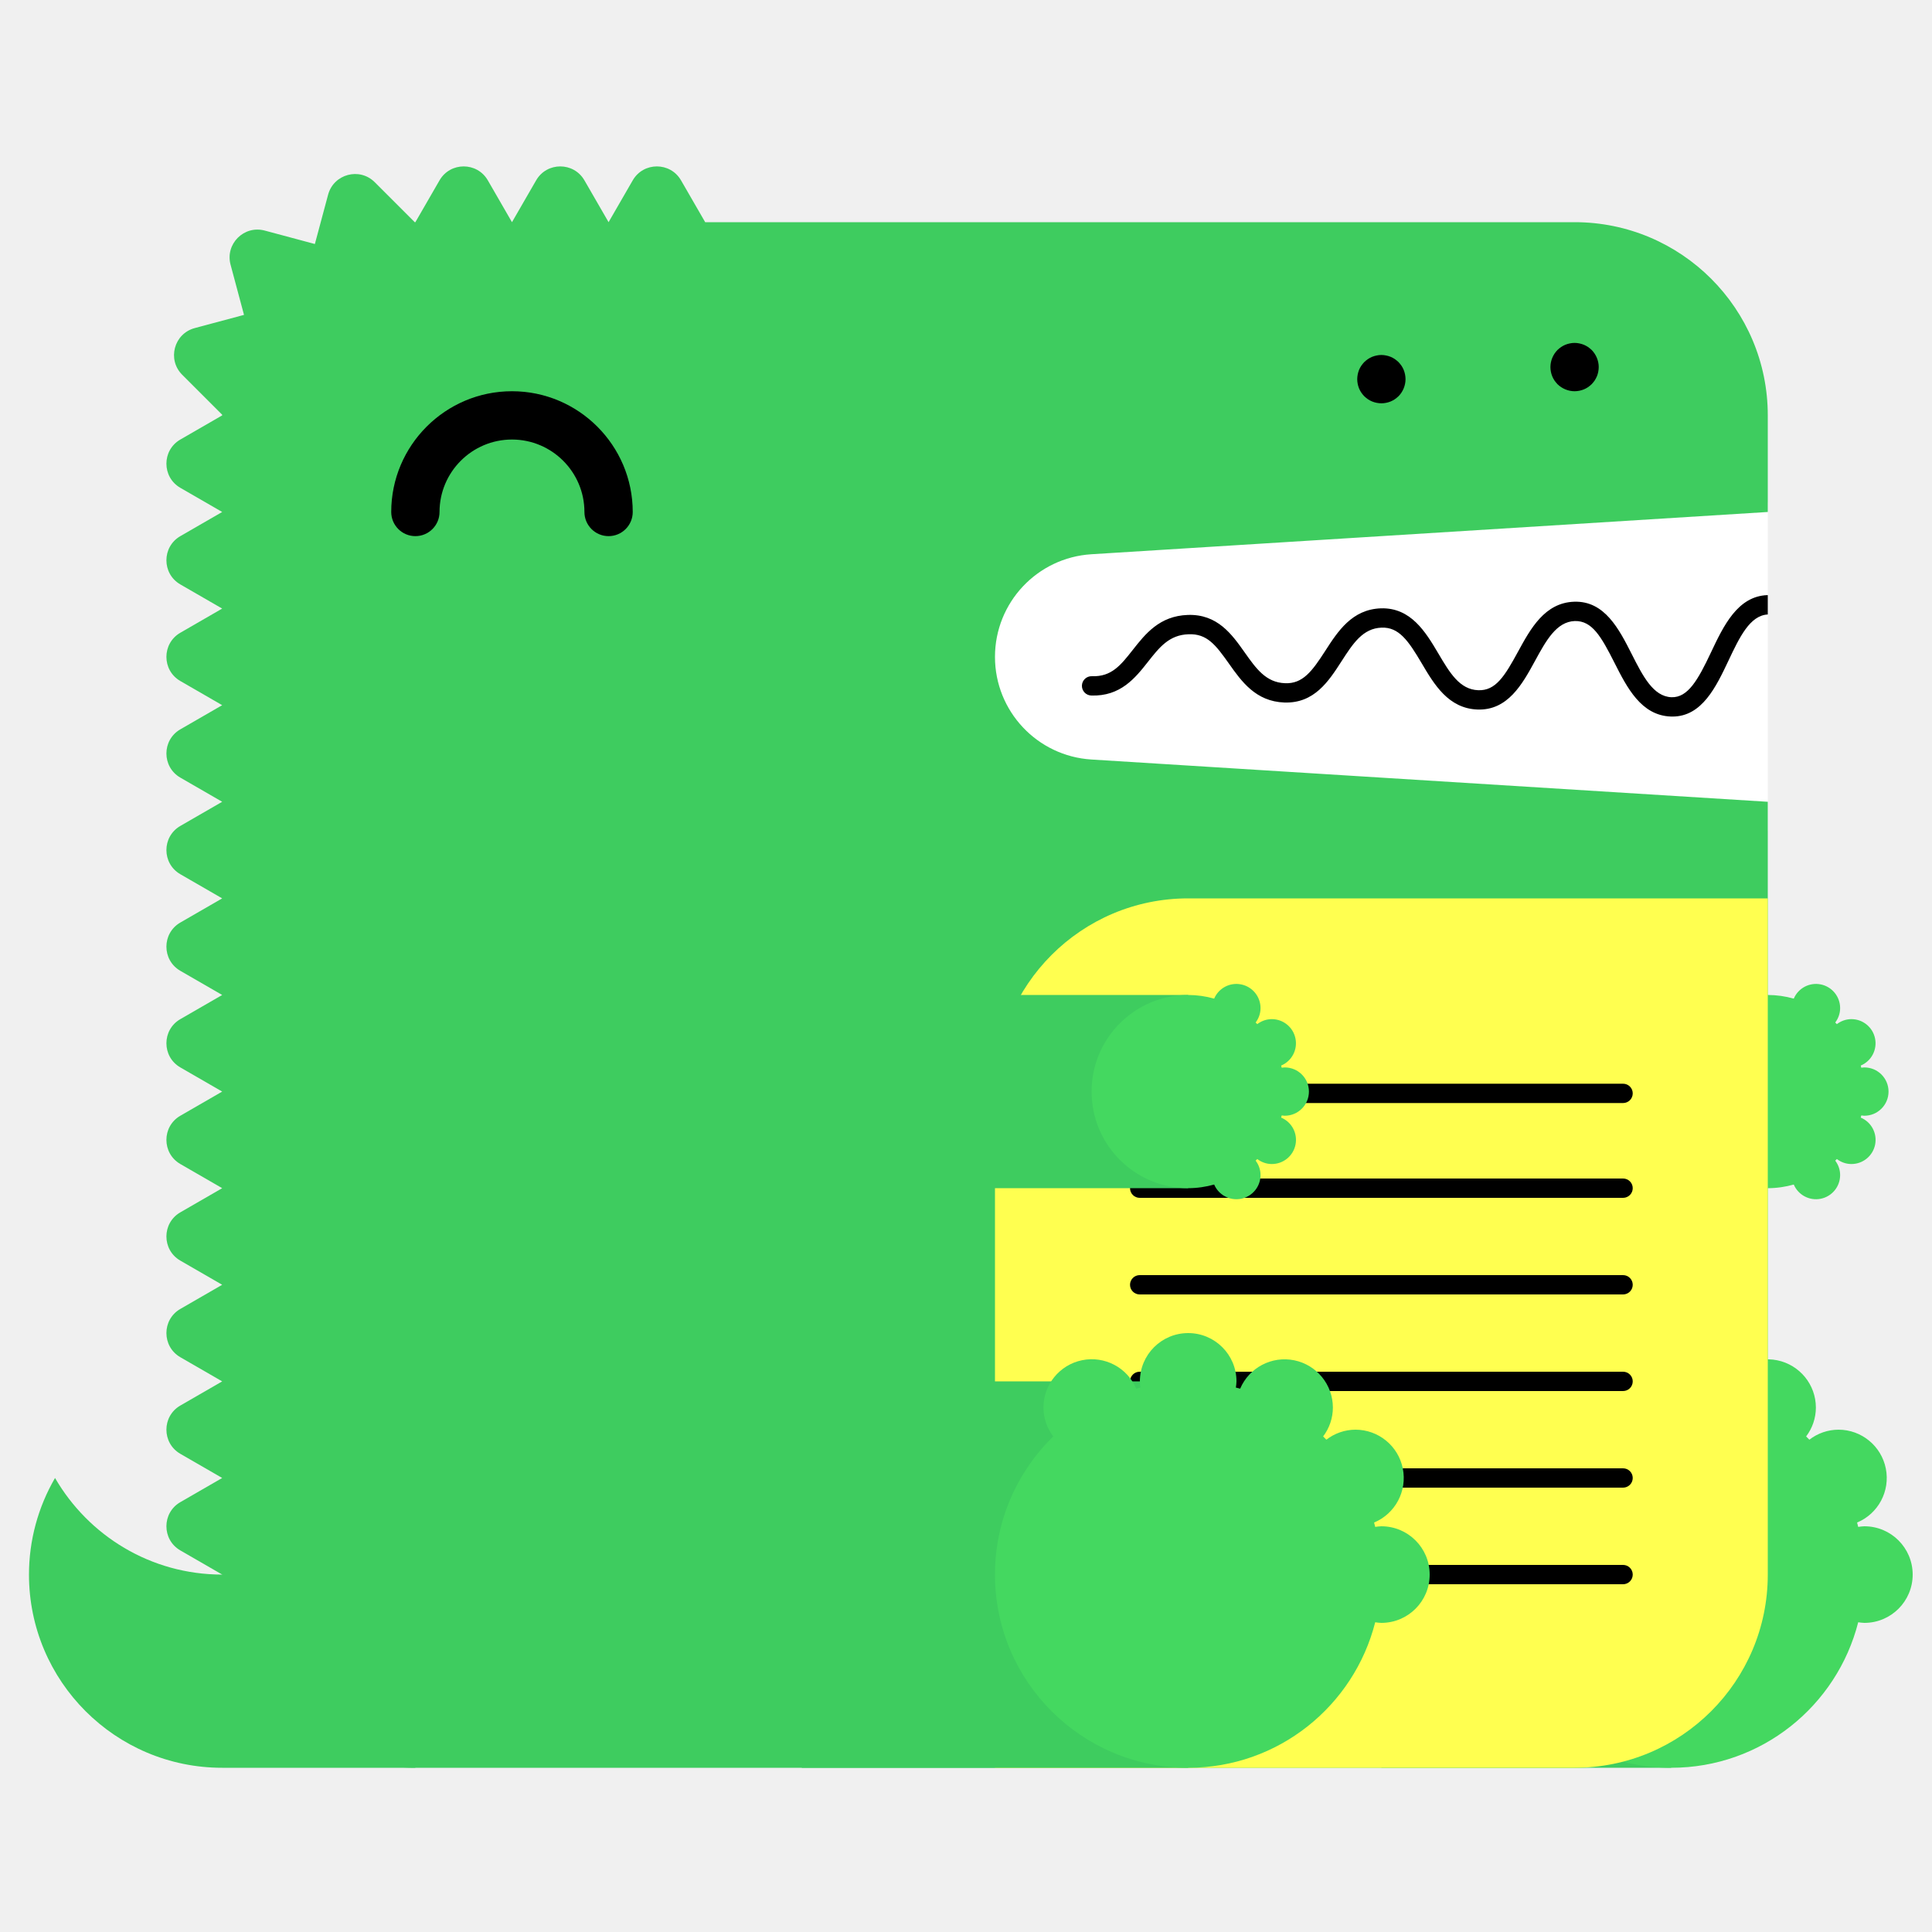
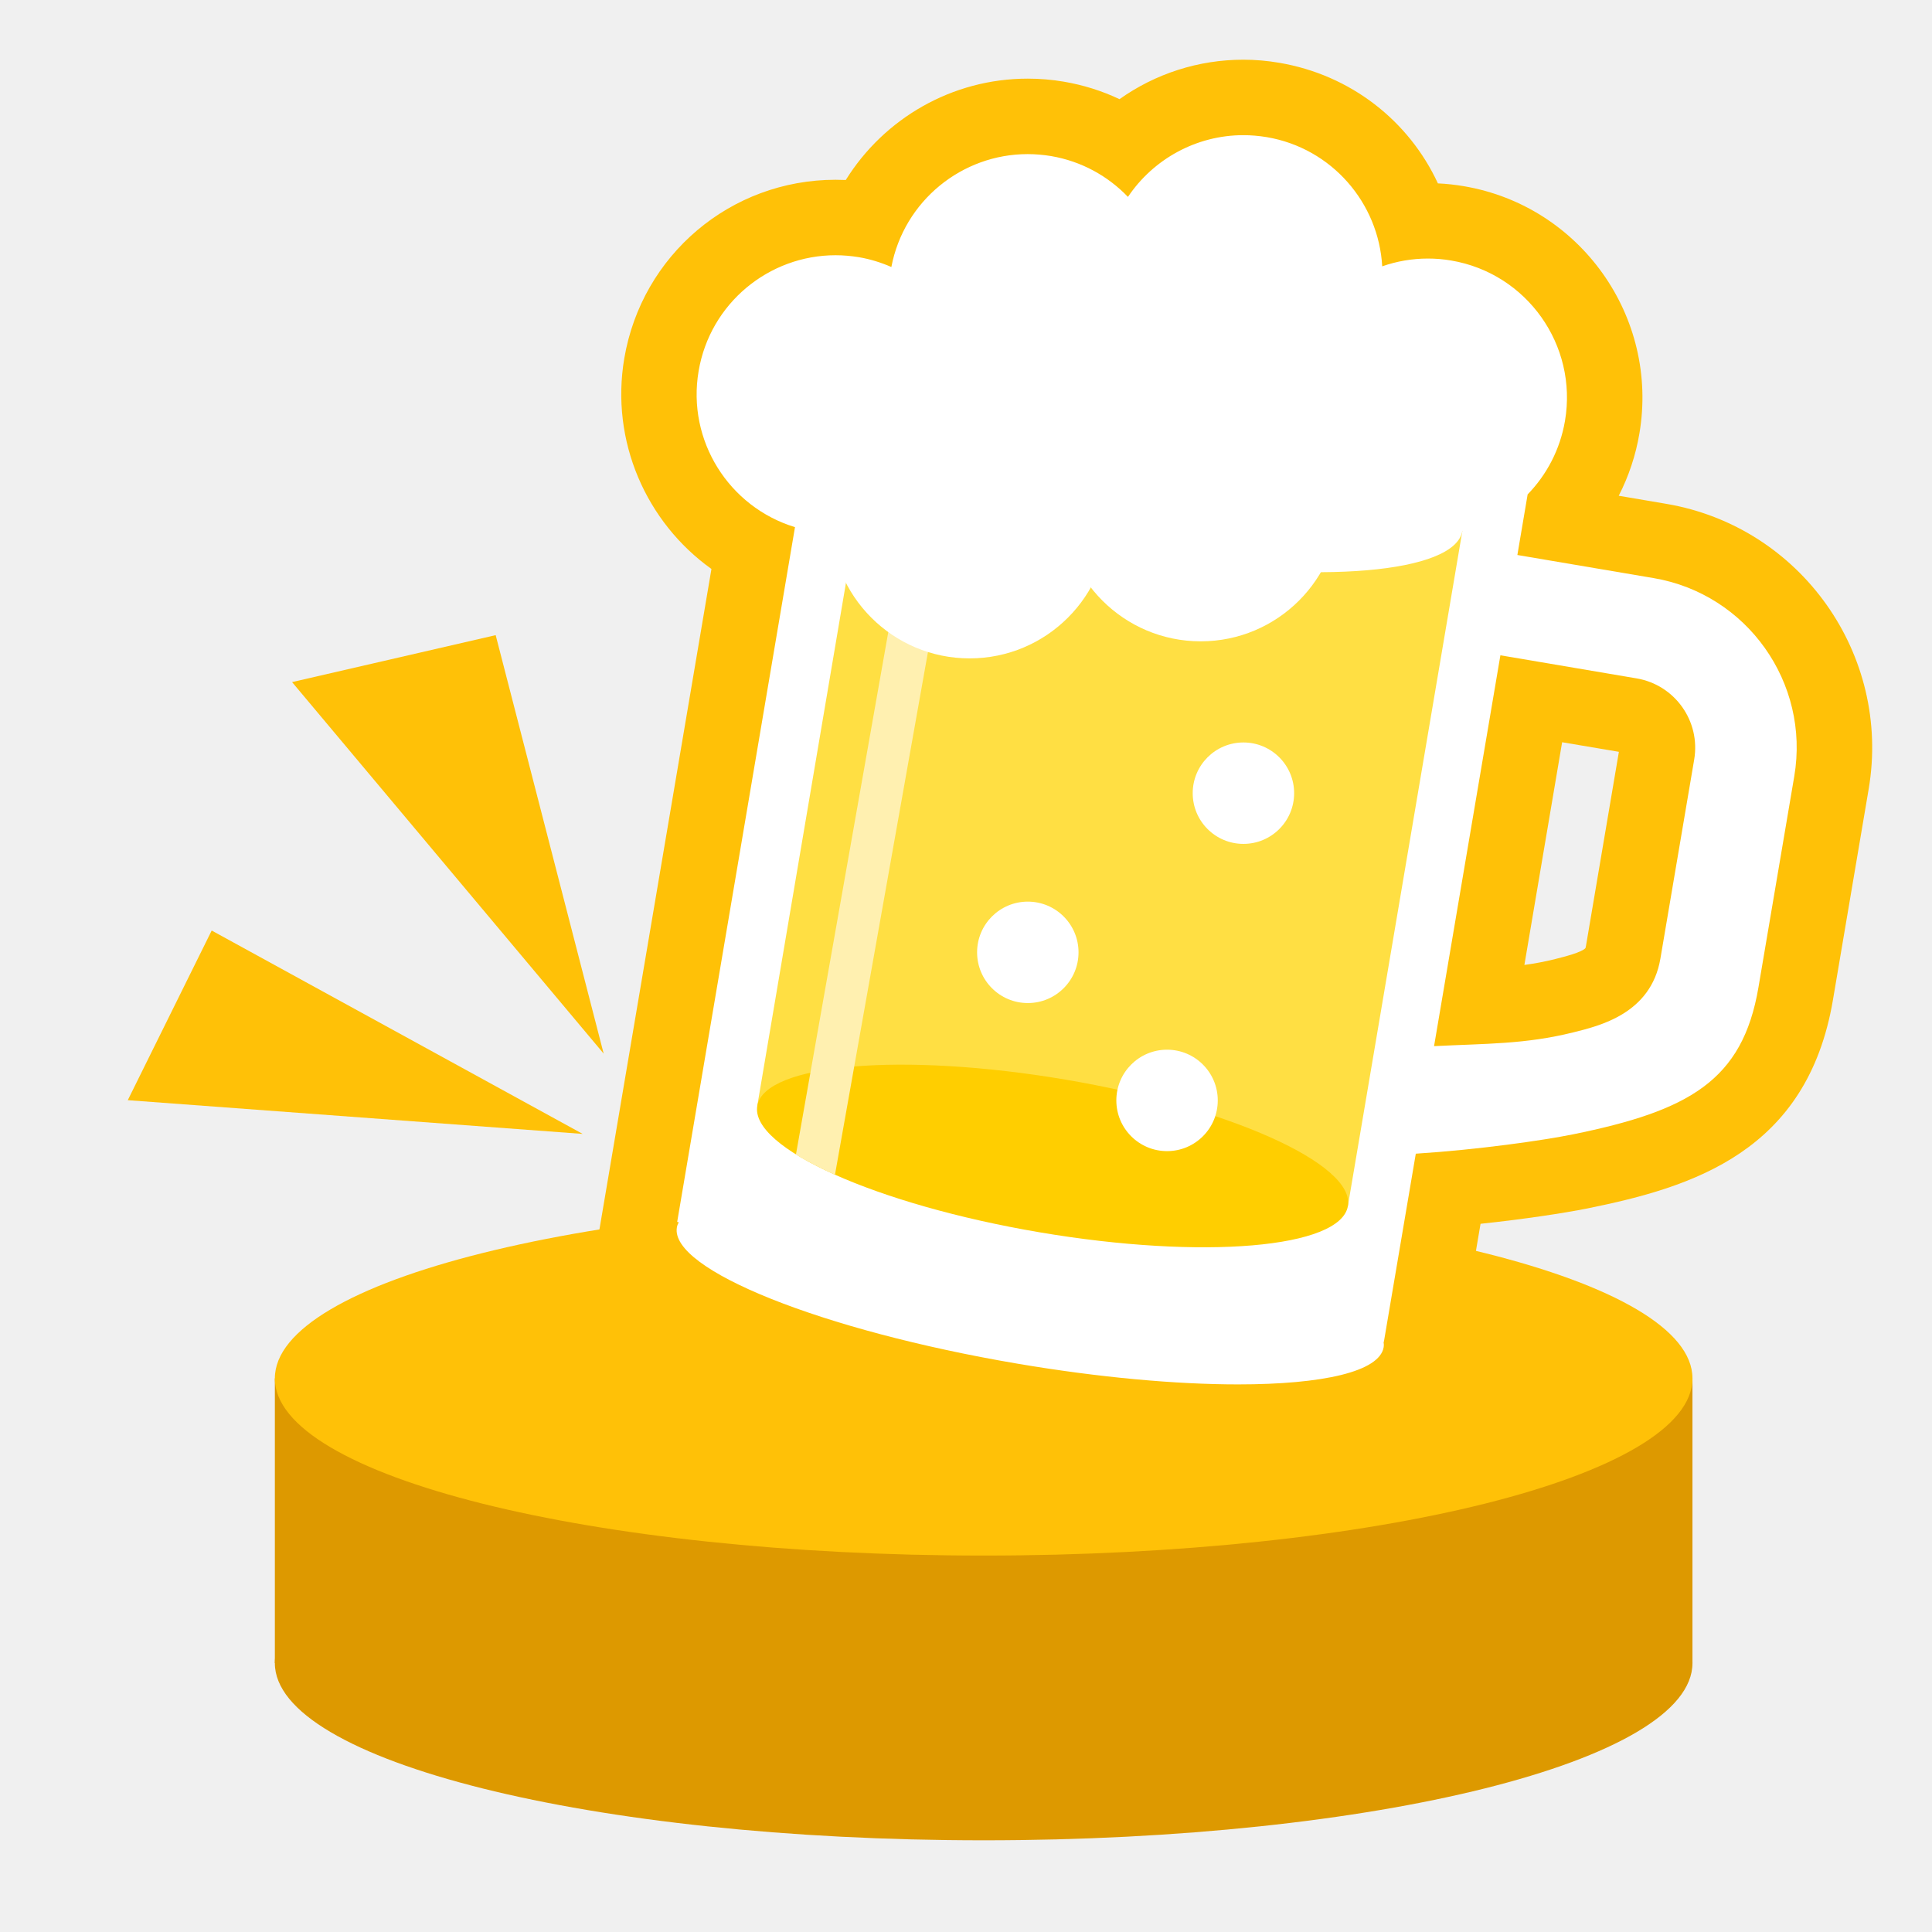
- <svg xmlns="http://www.w3.org/2000/svg" width="200" height="200" viewBox="0 0 200 200">
-   <g fill="none" fill-rule="evenodd">
-     <path fill="#FFF" d="M99 52h84v34H99z" />
-     <path d="M23 163c-7.398 0-13.843-4.027-17.303-10A19.886 19.886 0 0 0 3 163c0 11.046 8.954 20 20 20h20v-20H23z" fill="#3ECC5F" />
-     <path d="M112.98 57.376L183 53V43c0-11.046-8.954-20-20-20H73l-2.5-4.33c-1.112-1.925-3.889-1.925-5 0L63 23l-2.5-4.33c-1.111-1.925-3.889-1.925-5 0L53 23l-2.5-4.33c-1.111-1.925-3.889-1.925-5 0L43 23c-.022 0-.042.003-.065.003l-4.142-4.141c-1.57-1.571-4.252-.853-4.828 1.294l-1.369 5.104-5.192-1.392c-2.148-.575-4.111 1.389-3.535 3.536l1.39 5.193-5.102 1.367c-2.148.576-2.867 3.259-1.296 4.83l4.142 4.142c0 .021-.003.042-.003.064l-4.33 2.5c-1.925 1.111-1.925 3.889 0 5L23 53l-4.33 2.5c-1.925 1.111-1.925 3.889 0 5L23 63l-4.33 2.5c-1.925 1.111-1.925 3.889 0 5L23 73l-4.33 2.5c-1.925 1.111-1.925 3.889 0 5L23 83l-4.33 2.5c-1.925 1.111-1.925 3.889 0 5L23 93l-4.33 2.5c-1.925 1.111-1.925 3.889 0 5L23 103l-4.33 2.5c-1.925 1.111-1.925 3.889 0 5L23 113l-4.33 2.5c-1.925 1.111-1.925 3.889 0 5L23 123l-4.33 2.5c-1.925 1.111-1.925 3.889 0 5L23 133l-4.33 2.5c-1.925 1.111-1.925 3.889 0 5L23 143l-4.33 2.5c-1.925 1.111-1.925 3.889 0 5L23 153l-4.33 2.5c-1.925 1.111-1.925 3.889 0 5L23 163c0 11.046 8.954 20 20 20h120c11.046 0 20-8.954 20-20V83l-70.02-4.376A10.645 10.645 0 0 1 103 68c0-5.621 4.37-10.273 9.98-10.624" fill="#3ECC5F" />
-     <path fill="#3ECC5F" d="M143 183h30v-40h-30z" />
-     <path d="M193 158c-.219 0-.428.037-.639.064-.038-.15-.074-.301-.116-.451A5 5 0 0 0 190.32 148a4.96 4.96 0 0 0-3.016 1.036 26.531 26.531 0 0 0-.335-.336 4.955 4.955 0 0 0 1.011-2.987 5 5 0 0 0-9.599-1.959c-.148-.042-.297-.077-.445-.115.027-.211.064-.42.064-.639a5 5 0 0 0-5-5 5 5 0 0 0-5 5c0 .219.037.428.064.639-.148.038-.297.073-.445.115a4.998 4.998 0 0 0-9.599 1.959c0 1.125.384 2.151 1.011 2.987-3.717 3.632-6.031 8.693-6.031 14.3 0 11.046 8.954 20 20 20 9.339 0 17.16-6.41 19.361-15.064.211.027.42.064.639.064a5 5 0 0 0 5-5 5 5 0 0 0-5-5" fill="#44D860" />
-     <path fill="#3ECC5F" d="M153 123h30v-20h-30z" />
-     <path d="M193 115.5a2.5 2.5 0 1 0 0-5c-.109 0-.214.019-.319.032-.02-.075-.037-.15-.058-.225a2.501 2.501 0 0 0-.963-4.807c-.569 0-1.088.197-1.508.518a6.653 6.653 0 0 0-.168-.168c.314-.417.506-.931.506-1.494a2.5 2.5 0 0 0-4.8-.979A9.987 9.987 0 0 0 183 103c-5.522 0-10 4.478-10 10s4.478 10 10 10c.934 0 1.833-.138 2.69-.377a2.5 2.5 0 0 0 4.8-.979c0-.563-.192-1.077-.506-1.494.057-.055.113-.111.168-.168.42.321.939.518 1.508.518a2.5 2.5 0 0 0 .963-4.807c.021-.074.038-.15.058-.225.105.013.21.032.319.032" fill="#44D860" />
-     <path d="M63 55.5a2.5 2.5 0 0 1-2.5-2.5c0-4.136-3.364-7.5-7.5-7.5s-7.5 3.364-7.5 7.5a2.5 2.5 0 1 1-5 0c0-6.893 5.607-12.5 12.5-12.5S65.5 46.107 65.5 53a2.5 2.5 0 0 1-2.5 2.5" fill="#000" />
-     <path d="M103 183h60c11.046 0 20-8.954 20-20V93h-60c-11.046 0-20 8.954-20 20v70z" fill="#FFFF50" />
-     <path d="M168.02 124h-50.04a1 1 0 1 1 0-2h50.04a1 1 0 1 1 0 2m0 20h-50.04a1 1 0 1 1 0-2h50.04a1 1 0 1 1 0 2m0 20h-50.04a1 1 0 1 1 0-2h50.04a1 1 0 1 1 0 2m0-49.814h-50.04a1 1 0 1 1 0-2h50.04a1 1 0 1 1 0 2m0 19.814h-50.04a1 1 0 1 1 0-2h50.04a1 1 0 1 1 0 2m0 20h-50.04a1 1 0 1 1 0-2h50.04a1 1 0 1 1 0 2M183 61.611c-.012 0-.022-.006-.034-.005-3.09.105-4.552 3.196-5.842 5.923-1.346 2.85-2.387 4.703-4.093 4.647-1.889-.068-2.969-2.202-4.113-4.46-1.314-2.594-2.814-5.536-5.963-5.426-3.046.104-4.513 2.794-5.807 5.167-1.377 2.528-2.314 4.065-4.121 3.994-1.927-.07-2.951-1.805-4.136-3.813-1.321-2.236-2.848-4.75-5.936-4.664-2.994.103-4.465 2.385-5.763 4.4-1.373 2.13-2.335 3.428-4.165 3.351-1.973-.07-2.992-1.51-4.171-3.177-1.324-1.873-2.816-3.993-5.895-3.89-2.928.1-4.399 1.97-5.696 3.618-1.232 1.564-2.194 2.802-4.229 2.724a1 1 0 0 0-.072 2c3.017.101 4.545-1.8 5.872-3.487 1.177-1.496 2.193-2.787 4.193-2.855 1.926-.082 2.829 1.115 4.195 3.045 1.297 1.834 2.769 3.914 5.731 4.021 3.103.104 4.596-2.215 5.918-4.267 1.182-1.834 2.202-3.417 4.15-3.484 1.793-.067 2.769 1.35 4.145 3.681 1.297 2.197 2.766 4.686 5.787 4.796 3.125.108 4.634-2.62 5.949-5.035 1.139-2.088 2.214-4.06 4.119-4.126 1.793-.042 2.728 1.595 4.111 4.33 1.292 2.553 2.757 5.445 5.825 5.556l.169.003c3.064 0 4.518-3.075 5.805-5.794 1.139-2.41 2.217-4.68 4.067-4.773v-2z" fill="#000" />
-     <path fill="#3ECC5F" d="M83 183h40v-40H83z" />
-     <path d="M143 158c-.219 0-.428.037-.639.064-.038-.15-.074-.301-.116-.451A5 5 0 0 0 140.32 148a4.96 4.96 0 0 0-3.016 1.036 26.531 26.531 0 0 0-.335-.336 4.955 4.955 0 0 0 1.011-2.987 5 5 0 0 0-9.599-1.959c-.148-.042-.297-.077-.445-.115.027-.211.064-.42.064-.639a5 5 0 0 0-5-5 5 5 0 0 0-5 5c0 .219.037.428.064.639-.148.038-.297.073-.445.115a4.998 4.998 0 0 0-9.599 1.959c0 1.125.384 2.151 1.011 2.987-3.717 3.632-6.031 8.693-6.031 14.3 0 11.046 8.954 20 20 20 9.339 0 17.16-6.41 19.361-15.064.211.027.42.064.639.064a5 5 0 0 0 5-5 5 5 0 0 0-5-5" fill="#44D860" />
-     <path fill="#3ECC5F" d="M83 123h40v-20H83z" />
-     <path d="M133 115.5a2.5 2.5 0 1 0 0-5c-.109 0-.214.019-.319.032-.02-.075-.037-.15-.058-.225a2.501 2.501 0 0 0-.963-4.807c-.569 0-1.088.197-1.508.518a6.653 6.653 0 0 0-.168-.168c.314-.417.506-.931.506-1.494a2.5 2.5 0 0 0-4.8-.979A9.987 9.987 0 0 0 123 103c-5.522 0-10 4.478-10 10s4.478 10 10 10c.934 0 1.833-.138 2.69-.377a2.5 2.5 0 0 0 4.8-.979c0-.563-.192-1.077-.506-1.494.057-.055.113-.111.168-.168.42.321.939.518 1.508.518a2.5 2.5 0 0 0 .963-4.807c.021-.074.038-.15.058-.225.105.013.21.032.319.032" fill="#44D860" />
-     <path d="M143 41.75c-.16 0-.33-.02-.49-.05a2.52 2.52 0 0 1-.47-.14c-.15-.06-.29-.14-.431-.23-.13-.09-.259-.2-.38-.31-.109-.12-.219-.24-.309-.38s-.17-.28-.231-.43a2.619 2.619 0 0 1-.189-.96c0-.16.02-.33.05-.49.03-.16.08-.31.139-.47.061-.15.141-.29.231-.43.09-.13.2-.26.309-.38.121-.11.25-.22.38-.31.141-.09.281-.17.431-.23.149-.06.31-.11.47-.14.32-.07.65-.07.98 0 .159.03.32.08.47.14.149.06.29.14.43.23.13.09.259.2.38.31.11.12.22.25.31.38.09.14.17.28.23.43.06.16.11.31.14.47.029.16.05.33.05.49 0 .66-.271 1.31-.73 1.77-.121.11-.25.22-.38.31-.14.09-.281.17-.43.23a2.565 2.565 0 0 1-.96.19m20-1.25c-.66 0-1.3-.27-1.771-.73a3.802 3.802 0 0 1-.309-.38c-.09-.14-.17-.28-.231-.43a2.619 2.619 0 0 1-.189-.96c0-.66.27-1.3.729-1.77.121-.11.25-.22.38-.31.141-.09.281-.17.431-.23.149-.06.31-.11.47-.14.32-.07.66-.07.98 0 .159.03.32.08.47.14.149.06.29.14.43.23.13.09.259.2.38.31.459.47.73 1.11.73 1.77 0 .16-.021.33-.05.49-.03.16-.08.32-.14.47-.07.15-.14.29-.23.43-.09.13-.2.26-.31.38-.121.11-.25.22-.38.31-.14.09-.281.17-.43.23a2.565 2.565 0 0 1-.96.19" fill="#000" />
+ <svg xmlns="http://www.w3.org/2000/svg" version="1.1" x="0px" y="0px" viewBox="0 0 256 256" enable-background="new 0 0 256 256" xml:space="preserve">
+   <g id="background">
+     <rect x="-1906.39" y="-394.07" fill="#FFE045" width="1024" height="1024" />
+     <circle display="none" fill="#FFE045" cx="-1394.39" cy="117.93" r="512" />
+   </g>
+   <g id="button">
+     <ellipse fill="#996600" cx="-1396.24" cy="391.5" rx="300.79" ry="73.36" />
+     <ellipse fill="#DD9900" cx="-1395.5" cy="381.96" rx="293.46" ry="73.36" />
+     <rect x="-1688.96" y="264.08" fill="#DD9900" width="586.91" height="117.88" />
+     <ellipse fill="#FFC107" cx="-1395.5" cy="264.08" rx="293.46" ry="73.36" />
+   </g>
+   <g id="shadow">
+     <ellipse fill="#E59900" cx="-1375.81" cy="254.31" rx="145.42" ry="30.18" />
+   </g>
+   <g id="beer">
+     <ellipse transform="matrix(0.1672 -0.9859 0.9859 0.1672 -1369.278 -1168.305)" fill="#FFFFFF" cx="-1376.2" cy="226.37" rx="32.05" ry="148.39" />
+     <rect x="-1493.46" y="-144.33" transform="matrix(0.9859 0.1672 -0.1672 0.9859 -12.048 225.4817)" fill="#FFFFFF" width="296.78" height="371.05" />
+     <rect x="-1467.28" y="-109.49" transform="matrix(0.9859 0.1672 -0.1672 0.9859 -13.5186 225.0553)" fill="#FFDF43" width="248.01" height="283.48" />
+     <ellipse transform="matrix(0.1672 -0.9859 0.9859 0.1672 -1307.983 -1204.5)" fill="#FFCE00" cx="-1366.98" cy="171.99" rx="32.05" ry="124.01" />
+     <path fill="#FFFFFF" d="M-1115.06-67.18l-59.05-10.01l-7.03,41.43l59.05,10.01c15.86,2.69,26.54,17.73,23.85,33.59l-13.98,82.46   c-3.88,22.89-25.39,27.85-35.98,30.51c-20.96,5.24-37.65,4.57-60.47,5.87c-2.09,12.31-5.9,33.4-7.55,44.54   c26.68-1.53,55.23-5.62,67.79-8.16c47.84-9.69,70.26-22.11,76.82-60.79l14.82-87.39C-1050.25-23.82-1076.38-60.62-1115.06-67.18z" />
+     <ellipse transform="matrix(0.1672 -0.9859 0.9859 0.1672 -992.9537 -1390.526)" fill="#FFFFFF" cx="-1319.58" cy="-107.5" rx="32.05" ry="124.01" />
+     <path fill="#FFF0B0" d="M-1457.06,179.75c-3.96-1.61-13.96-6.76-16.16-8.41c0.17-0.97,41.56-235.11,41.56-235.11l17.22,3.94   C-1414.44-59.83-1456.82,178.36-1457.06,179.75z" />
+     <g id="foam">
+       <circle fill="#FFFFFF" cx="-1456.77" cy="-143.34" r="57.56" />
+       <circle fill="#FFFFFF" cx="-1401.33" cy="-91.55" r="57.56" />
+       <circle fill="#FFFFFF" cx="-1305.65" cy="-98.6" r="57.56" />
+       <circle fill="#FFFFFF" cx="-1287.96" cy="-193.03" r="57.56" />
+       <circle fill="#FFFFFF" cx="-1211.59" cy="-141.93" r="57.56" />
+       <circle fill="#FFFFFF" cx="-1377.23" cy="-185.19" r="57.56" />
+     </g>
+     <g id="bables">
+       <circle fill="#FFFFFF" cx="-1319.58" cy="149" r="21" />
+       <circle fill="#FFFFFF" cx="-1377.23" cy="87.69" r="21" />
+       <circle fill="#FFFFFF" cx="-1287.96" cy="21.82" r="21" />
+     </g>
+   </g>
+   <g id="effect">
+     <polygon fill="#FFFFFF" points="-1552.82,129.65 -1597.54,-43.6 -1681.84,-24.17  " />
+     <polygon fill="#FFFFFF" points="-1561.52,162.88 -1715.12,78.68 -1749.85,148.91  " />
+     <ellipse fill="#DD9900" cx="130.34" cy="220.37" rx="93.92" ry="23.48" />
+     <rect x="36.42" y="182.64" fill="#DD9900" width="187.84" height="37.73" />
+     <ellipse fill="#FFC107" cx="130.34" cy="182.64" rx="93.92" ry="23.48" />
+     <g>
+       <path fill="#FFFFFF" d="M164.06,188.43c-8.82,0-19.23-0.97-30.09-2.82c-12.85-2.18-24.79-5.33-33.63-8.87    c-5.68-2.28-12.74-5.65-14.97-10.51l-1.4-0.24l15.79-93.09c-8.75-4.65-13.82-14.52-12.11-24.59c1.92-11.3,11.62-19.51,23.07-19.51    c1.31,0,2.64,0.11,3.94,0.33c0.07,0.01,0.14,0.02,0.22,0.04c3.72-8.22,11.98-13.77,21.3-13.77c1.31,0,2.63,0.11,3.93,0.33    c3.16,0.54,6.11,1.69,8.75,3.4c4.28-3.97,9.93-6.24,15.89-6.24c1.31,0,2.63,0.11,3.93,0.33c8.91,1.51,15.9,7.82,18.45,16.11    c0.69-0.06,1.38-0.09,2.07-0.09c1.31,0,2.63,0.11,3.92,0.33c12.73,2.16,21.34,14.28,19.18,27.01c-0.71,4.16-2.49,7.99-5.2,11.19    l-0.28,1.67l13.12,2.22c7.3,1.24,13.69,5.25,17.99,11.31c4.3,6.05,5.98,13.41,4.75,20.71l-4.74,27.97    c-2.6,15.37-12.43,20.26-28.52,23.52c-3.16,0.64-10,1.7-17.53,2.35l-3.51,20.71c0,0.37-0.04,0.74-0.1,1.1    c-0.07,0.4-0.16,0.78-0.28,1.15l-0.53,3.15l-1.26-0.24C182.85,186.81,175.63,188.43,164.06,188.43z M195.99,133.36    c3.96-0.18,7.37-0.44,11.29-1.43l0.19-0.05c4.5-1.12,7.05-2.36,7.61-5.7l4.48-26.39c0.19-1.14-0.07-2.28-0.74-3.22    c-0.67-0.94-1.66-1.57-2.8-1.76l-13.12-2.22L195.99,133.36z" />
+       <path fill="#FFC107" d="M164.75,17.91c1.02,0,2.06,0.09,3.1,0.26c8.64,1.47,14.83,8.73,15.3,17.12c1.91-0.67,3.95-1.03,6.05-1.03    c1.02,0,2.05,0.08,3.09,0.26c10.03,1.7,16.78,11.21,15.08,21.24c-0.65,3.82-2.44,7.17-4.95,9.75l-1.36,8.03l18.05,3.06    c12.38,2.1,20.74,13.88,18.64,26.26L233,130.85c-2.1,12.38-9.27,16.35-24.59,19.46c-3.88,0.79-12.53,2.03-20.81,2.56l-4.23,24.93    l-0.04-0.01c0.04,0.25,0.05,0.49,0.01,0.73c-0.55,3.23-8.05,4.92-19.28,4.92c-8.19,0-18.36-0.9-29.26-2.75    c-25.86-4.39-46.06-12.47-45.11-18.05c0.04-0.24,0.13-0.47,0.25-0.69l-0.21-0.04l15.61-92.06c-8.73-2.66-14.34-11.44-12.77-20.68    c1.52-8.99,9.32-15.35,18.14-15.35c1.02,0,2.06,0.09,3.1,0.26c1.52,0.26,2.95,0.71,4.3,1.3c1.68-8.78,9.37-14.96,18.06-14.96    c1.02,0,2.06,0.09,3.1,0.26c4.05,0.69,7.55,2.66,10.19,5.41C152.82,21.08,158.53,17.91,164.75,17.91 M190.02,138.62    c6.85-0.35,12.04-0.23,18.47-1.83c3.39-0.85,10.27-2.44,11.52-9.76l4.48-26.39c0.86-5.08-2.56-9.89-7.63-10.75l-18.05-3.06    L190.02,138.62 M164.75,7.91L164.75,7.91c-5.97,0-11.68,1.87-16.41,5.23c-2.32-1.1-4.8-1.88-7.39-2.32    c-1.58-0.27-3.18-0.4-4.77-0.4c-10.03,0-19.04,5.28-24.11,13.43c-0.45-0.02-0.9-0.03-1.35-0.03c-13.9,0-25.67,9.96-28,23.67    c-1.86,10.96,2.9,21.72,11.55,27.9l-14.39,84.85l-1.67,9.86l4.08,0.69c1.05,1.47,2.49,2.97,4.45,4.43    c2.85,2.12,6.8,4.2,11.75,6.18c9.16,3.67,21.46,6.92,34.65,9.15c11.13,1.89,21.83,2.89,30.93,2.89c5.24,0,16.64,0,23.59-4.78    l3.87,0.66l1.31-7.54c0.15-0.51,0.27-1.04,0.37-1.59c0.08-0.47,0.13-0.94,0.15-1.43l2.82-16.6c5.68-0.6,10.98-1.4,14.23-2.05    c13.92-2.82,29.05-7.51,32.46-27.59l4.74-27.97c3.02-17.82-9.01-34.77-26.83-37.79l-6.29-1.07c1.32-2.57,2.25-5.35,2.74-8.25    c2.62-15.45-7.82-30.15-23.27-32.77c-1.13-0.19-2.28-0.32-3.43-0.37C186.7,16.03,179,9.93,169.51,8.32    C167.94,8.05,166.34,7.91,164.75,7.91L164.75,7.91z M201.99,127.86l5-29.51l7.52,1.27l-4.36,25.72c-0.04,0.21-0.07,0.29-0.07,0.29    c-0.5,0.57-2.91,1.17-3.82,1.4l-0.19,0.05C204.67,127.43,203.33,127.68,201.99,127.86L201.99,127.86z" />
+     </g>
+     <rect x="107.37" y="63.07" transform="matrix(0.9859 0.1672 -0.1672 0.9859 20.2018 -23.0623)" fill="#FFDF43" width="79.38" height="90.73" />
+     <ellipse transform="matrix(0.1672 -0.9859 0.9859 0.1672 -34.8559 265.066)" fill="#FFCE00" cx="139.47" cy="153.17" rx="10.26" ry="39.69" />
+     <ellipse transform="matrix(0.1672 -0.9859 0.9859 0.1672 65.9705 205.5275)" fill="#FFFFFF" cx="154.64" cy="63.71" rx="10.26" ry="39.69" />
+     <path fill="#FFF0B0" d="M110.64,155.65c-1.27-0.51-4.47-2.16-5.17-2.69c0.05-0.31,13.3-75.25,13.3-75.25l5.51,1.26   C124.28,78.97,110.72,155.2,110.64,155.65z" />
+     <circle fill="#FFFFFF" cx="128.48" cy="68.82" r="18.42" />
+     <circle fill="#FFFFFF" cx="159.1" cy="66.56" r="18.42" />
+     <circle fill="#FFFFFF" cx="154.64" cy="145.81" r="6.72" />
+     <circle fill="#FFFFFF" cx="136.19" cy="126.19" r="6.72" />
+     <circle fill="#FFFFFF" cx="164.76" cy="105.1" r="6.72" />
+     <g>
+       <polygon fill="#FFC107" points="79.99,139.61 65.68,84.16 38.7,90.38   " />
+     </g>
+     <g>
+       <polygon fill="#FFC107" points="77.21,150.25 28.05,123.3 16.93,145.78   " />
+     </g>
  </g>
</svg>
